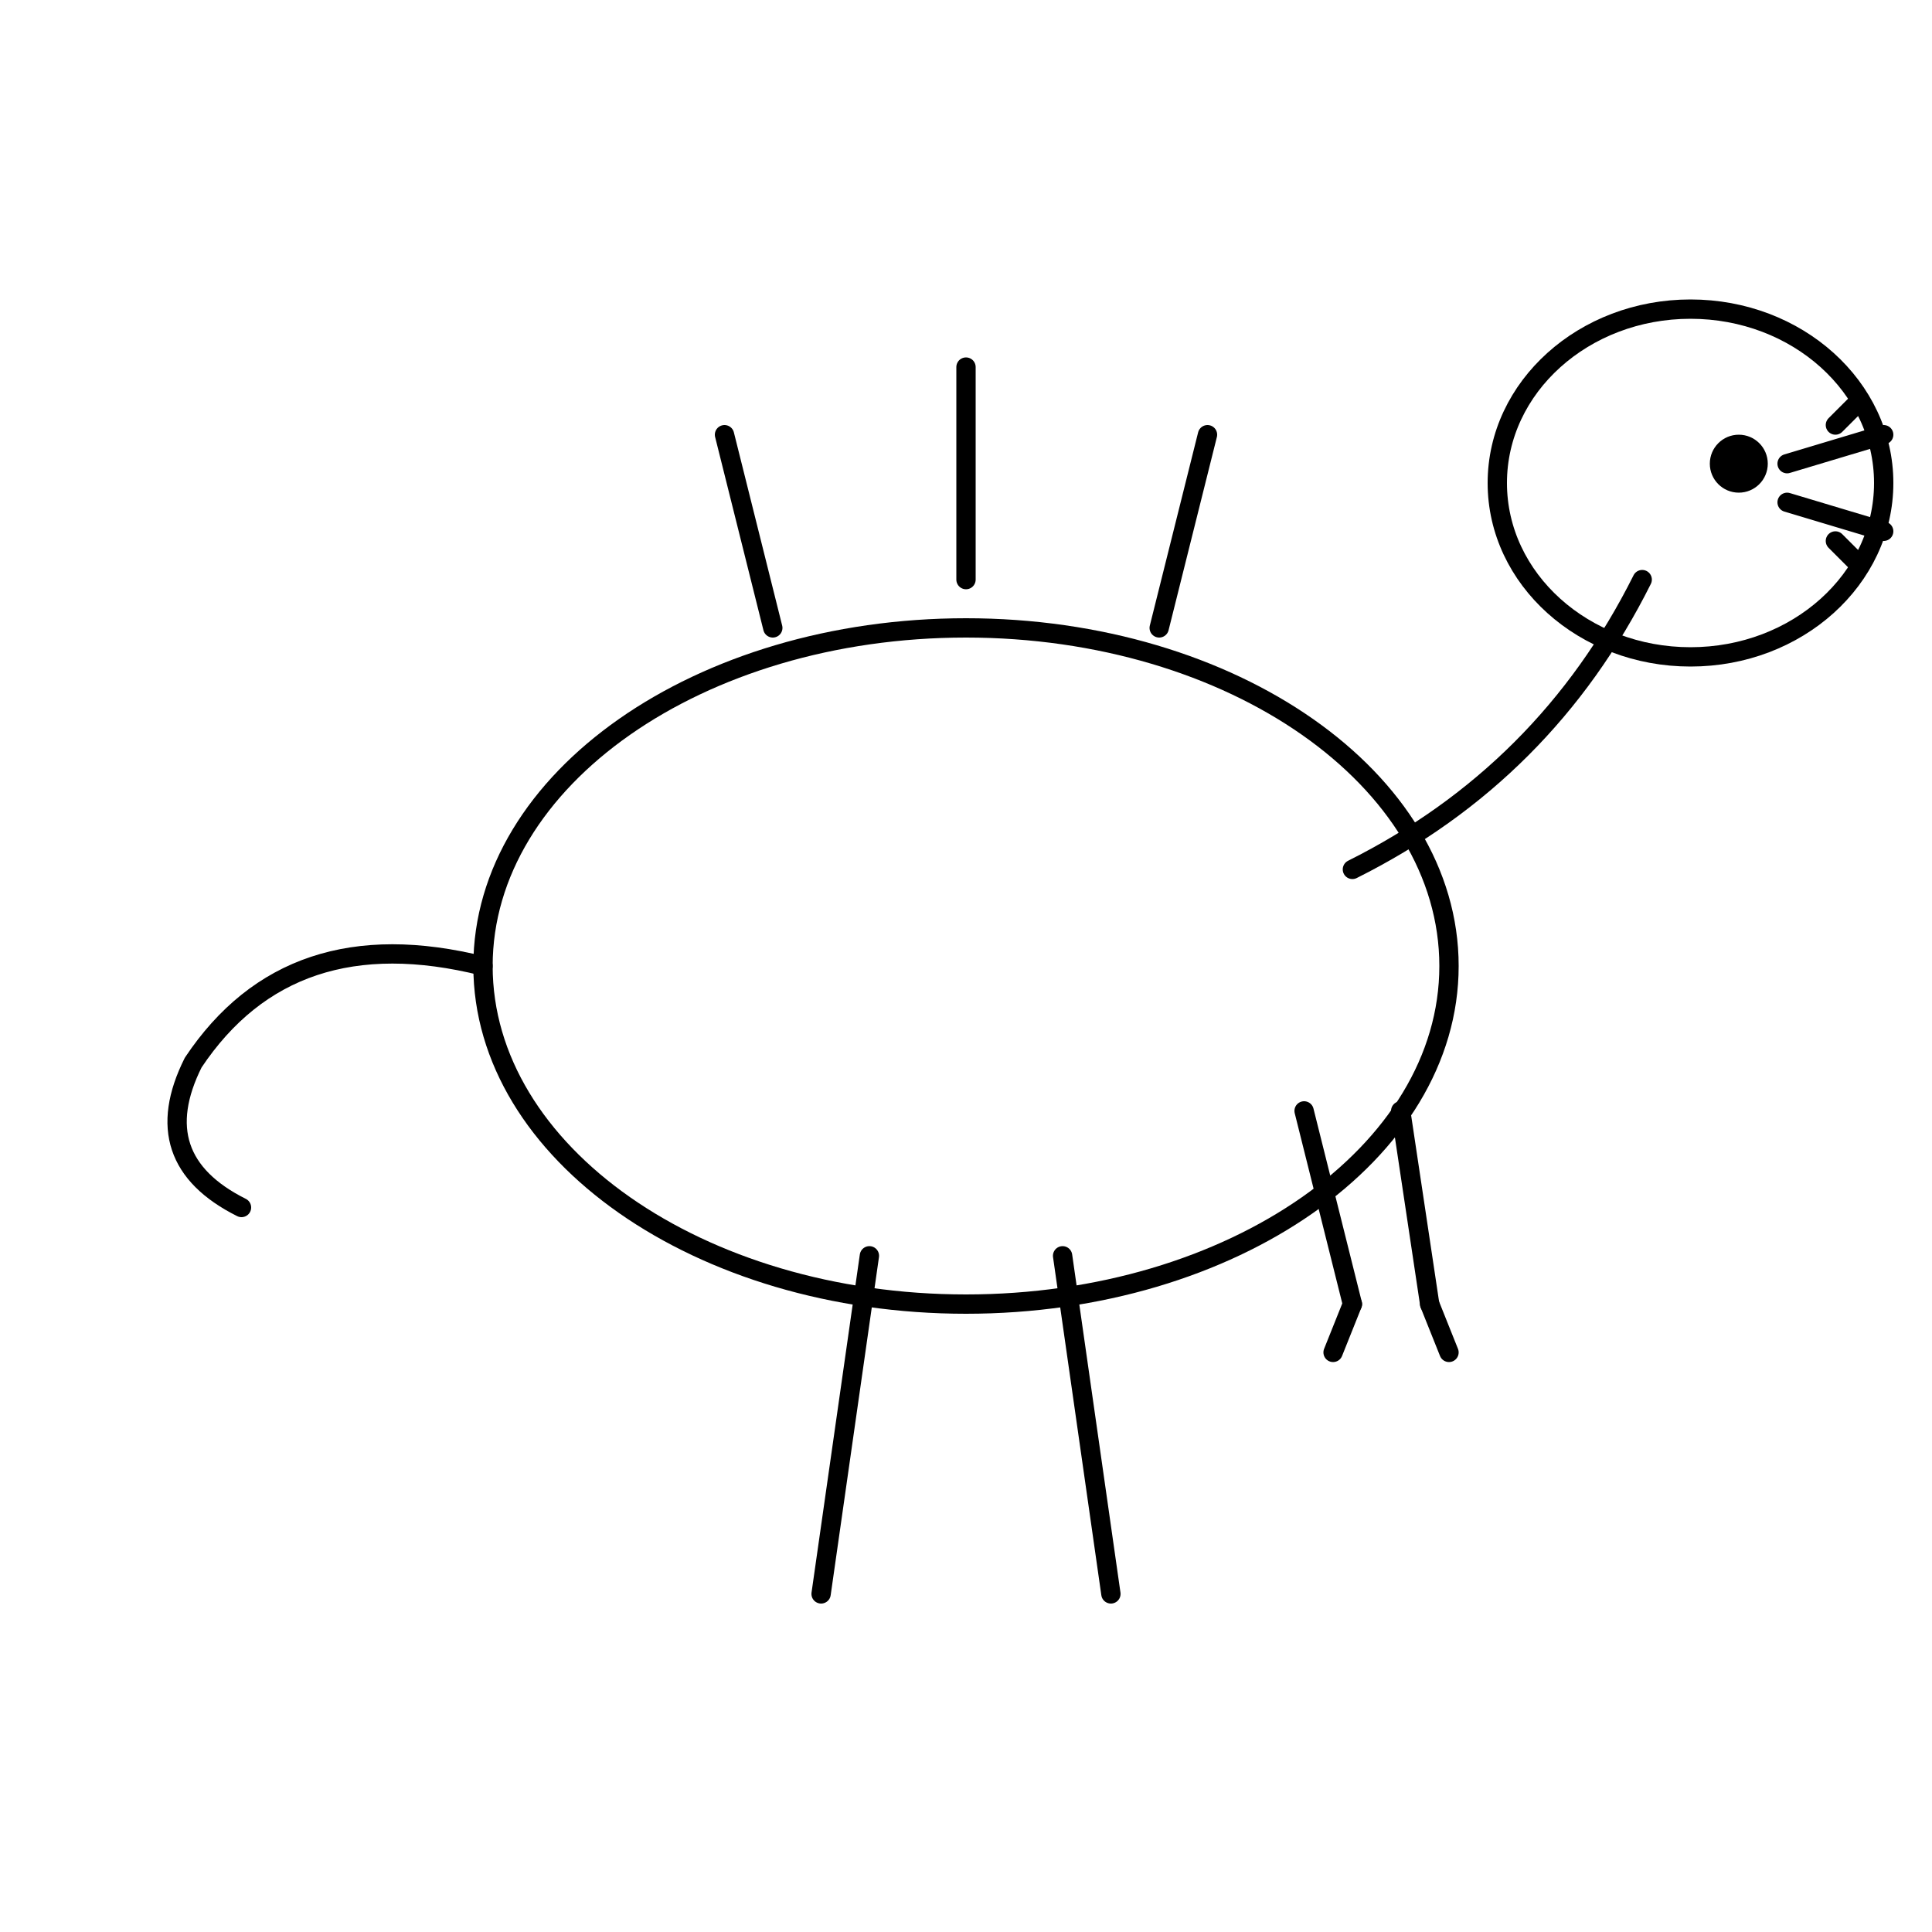
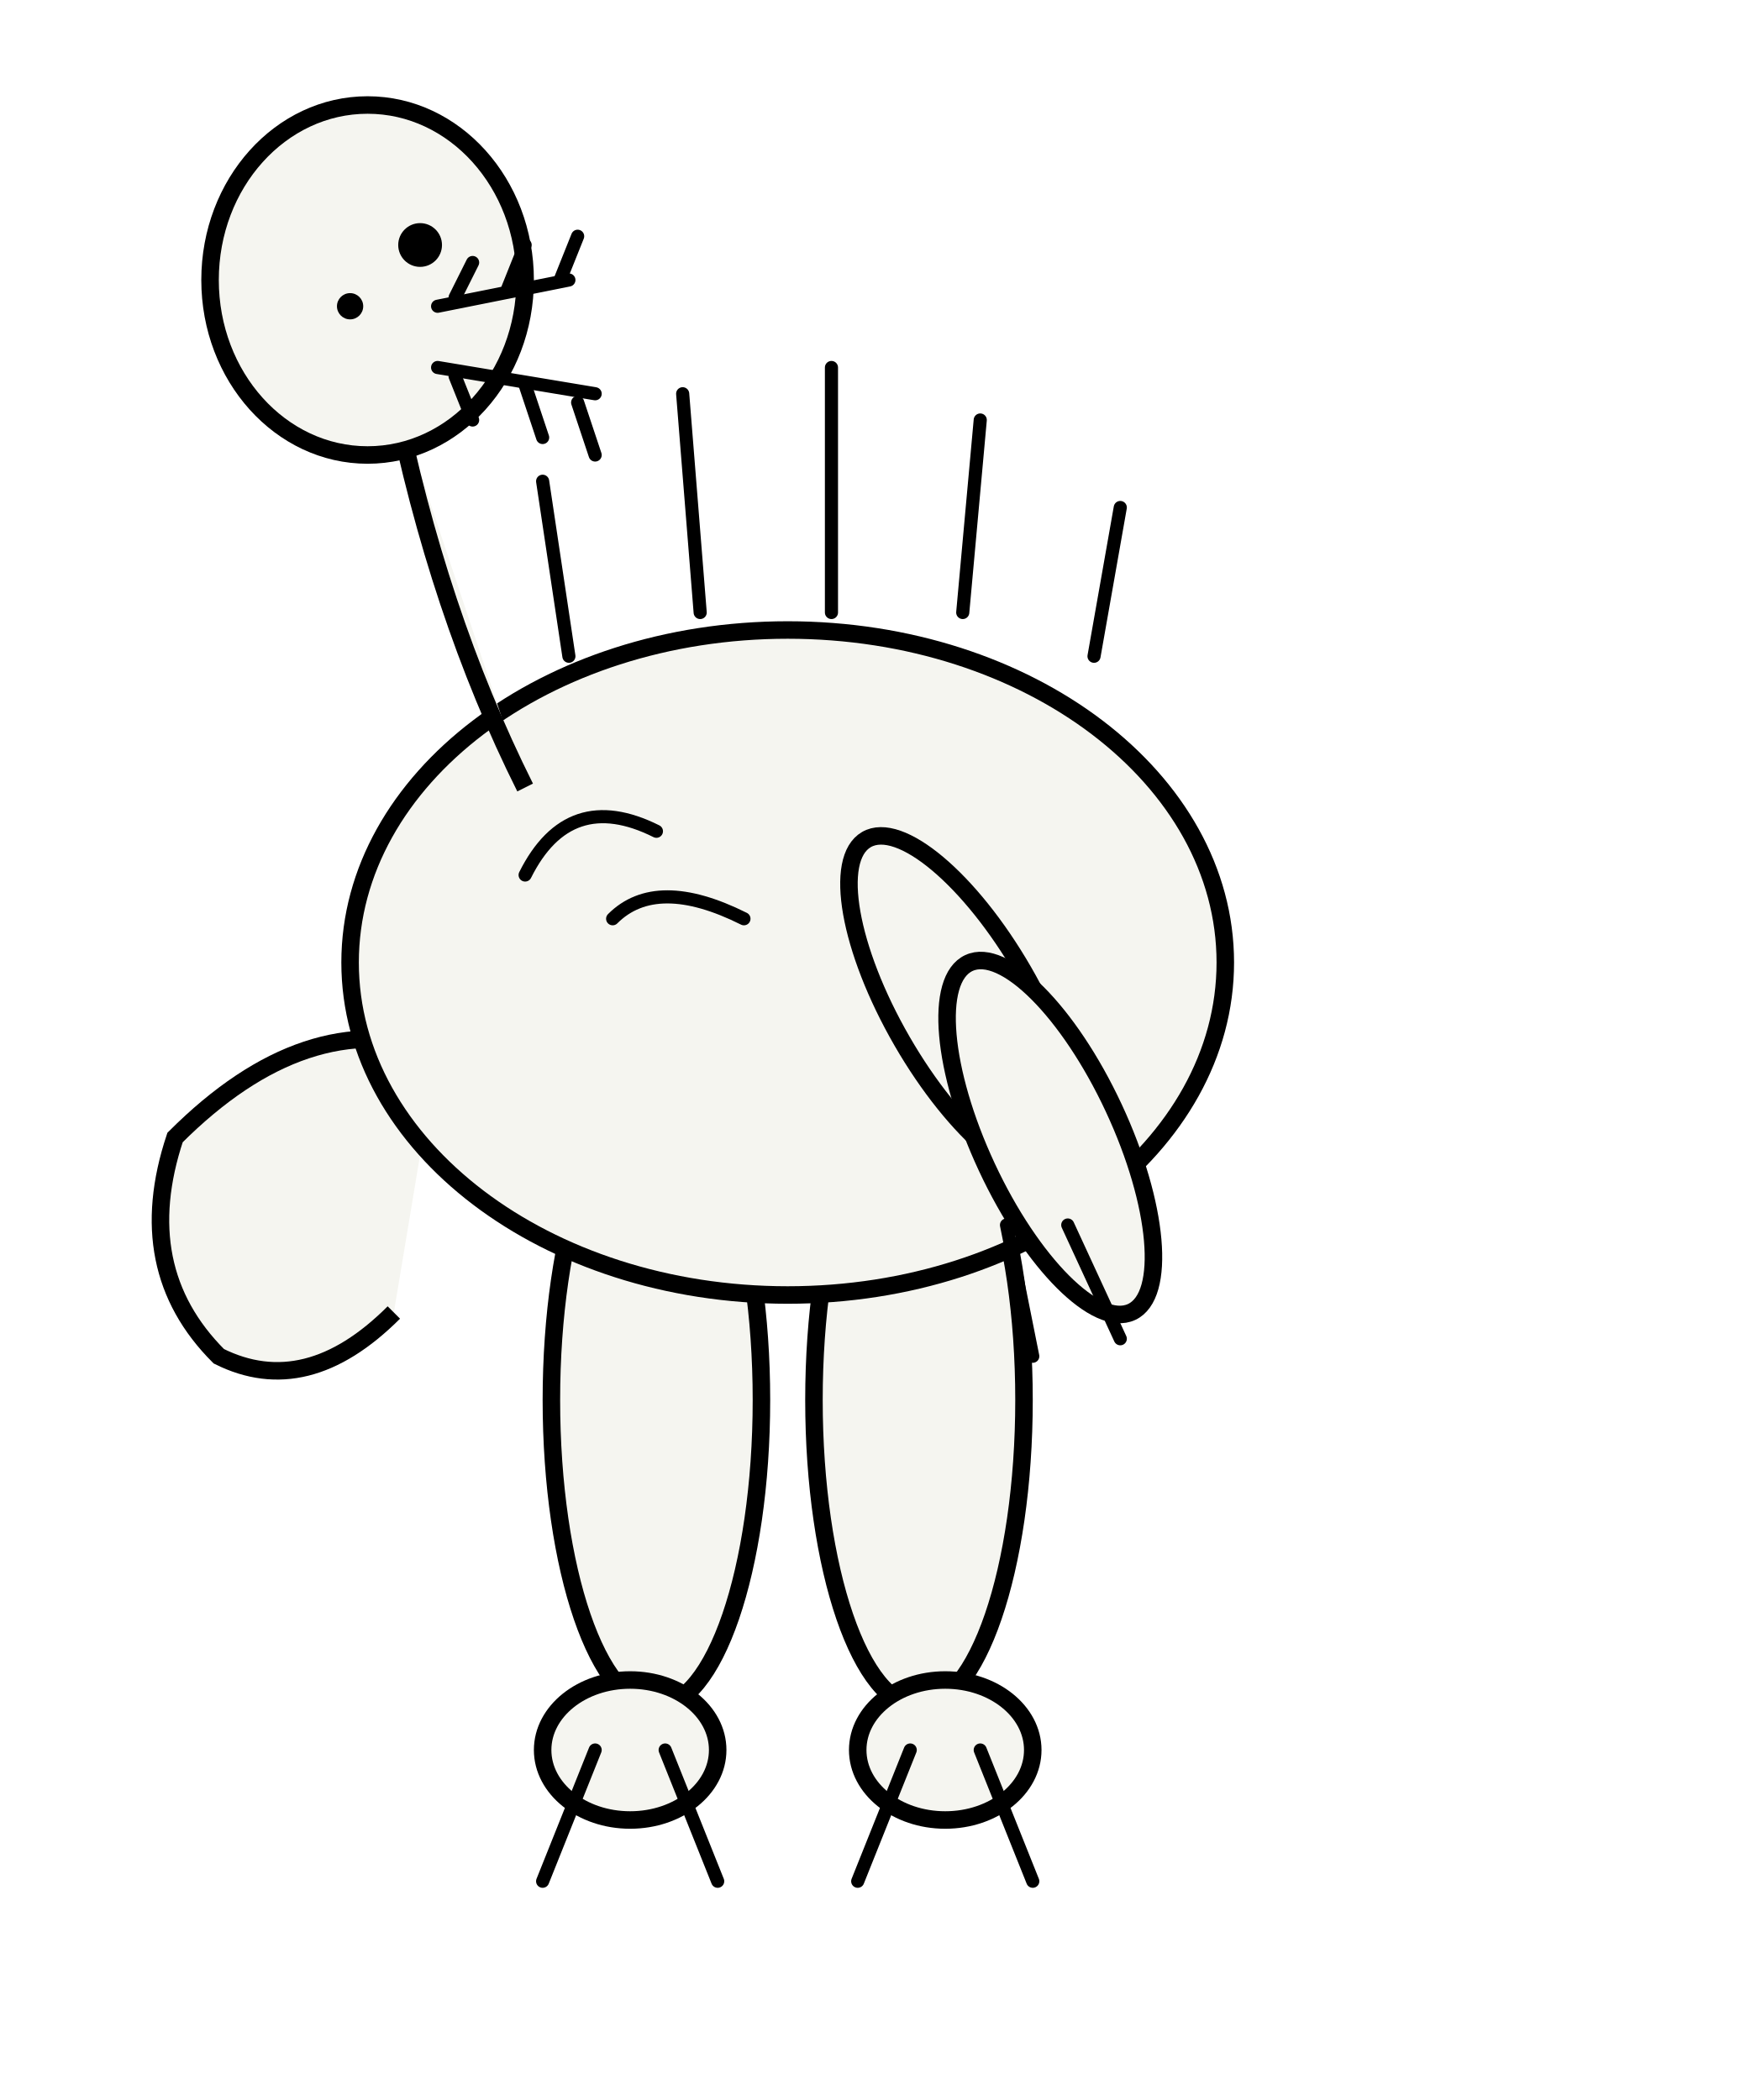
- <svg xmlns="http://www.w3.org/2000/svg" viewBox="0 0 200 200" style="background-color: #f5f5f0;">
-   <g stroke="#000" stroke-width="2" fill="none" stroke-linecap="round" stroke-linejoin="round">
-     <ellipse cx="100" cy="100" rx="50" ry="35" />
-     <path d="M 140 90 Q 160 80 170 60" />
-     <ellipse cx="175" cy="50" rx="20" ry="18" />
-     <path d="M 185 48 L 195 45 M 185 52 L 195 55" />
-     <circle cx="180" cy="48" r="2" fill="#000" />
-     <line x1="190" y1="44" x2="192" y2="42" />
-     <line x1="190" y1="56" x2="192" y2="58" />
-     <path d="M 50 100 Q 30 95 20 110 Q 15 120 25 125" />
-     <path d="M 90 130 L 85 165" />
-     <path d="M 110 130 L 115 165" />
-     <path d="M 135 115 L 140 135" />
-     <path d="M 145 115 L 148 135" />
-     <path d="M 140 135 L 138 140" />
-     <path d="M 148 135 L 150 140" />
-     <line x1="80" y1="65" x2="75" y2="45" />
-     <line x1="100" y1="60" x2="100" y2="38" />
-     <line x1="120" y1="65" x2="125" y2="45" />
+ <svg xmlns="http://www.w3.org/2000/svg" viewBox="0 0 200 240" style="background-color: #f5f5f0;">
+   <defs>
+     <style>
+       .dino-outline { stroke: #000; stroke-width: 1.5; fill: none; stroke-linecap: round; stroke-linejoin: round; }
+       .dino-body { stroke: #000; stroke-width: 2; fill: #f5f5f0; }
+     </style>
+   </defs>
+   <g>
+     <path d="M 50 120 Q 35 115 20 130 Q 15 145 25 155 Q 35 160 45 150" class="dino-body" />
+     <ellipse cx="75" cy="160" rx="12" ry="35" class="dino-body" />
+     <ellipse cx="105" cy="160" rx="12" ry="35" class="dino-body" />
+     <ellipse cx="72" cy="200" rx="10" ry="8" class="dino-body" />
+     <ellipse cx="108" cy="200" rx="10" ry="8" class="dino-body" />
+     <line x1="68" y1="200" x2="62" y2="215" class="dino-outline" stroke-width="2" />
+     <line x1="76" y1="200" x2="82" y2="215" class="dino-outline" stroke-width="2" />
+     <line x1="104" y1="200" x2="98" y2="215" class="dino-outline" stroke-width="2" />
+     <line x1="112" y1="200" x2="118" y2="215" class="dino-outline" stroke-width="2" />
+     <ellipse cx="90" cy="110" rx="50" ry="38" class="dino-body" />
+     <path d="M 60 100 Q 65 90 75 95" class="dino-outline" />
+     <ellipse cx="110" cy="115" rx="8" ry="22" transform="rotate(-30 110 115)" class="dino-body" />
+     <ellipse cx="120" cy="130" rx="8" ry="22" transform="rotate(-25 120 130)" class="dino-body" />
+     <line x1="115" y1="140" x2="118" y2="155" class="dino-outline" stroke-width="1.5" />
+     <line x1="122" y1="140" x2="128" y2="153" class="dino-outline" stroke-width="1.5" />
+     <path d="M 60 90 Q 50 70 45 45" class="dino-body" stroke-width="2.2" />
+     <ellipse cx="42" cy="32" rx="18" ry="20" class="dino-body" />
+     <path d="M 50 35 L 65 32" class="dino-outline" stroke-width="2" />
+     <path d="M 50 42 L 68 45" class="dino-outline" stroke-width="2" />
+     <line x1="52" y1="34" x2="54" y2="30" class="dino-outline" stroke-width="1" />
+     <line x1="58" y1="33" x2="60" y2="28" class="dino-outline" stroke-width="1" />
+     <line x1="64" y1="32" x2="66" y2="27" class="dino-outline" stroke-width="1" />
+     <line x1="52" y1="43" x2="54" y2="48" class="dino-outline" stroke-width="1" />
+     <line x1="60" y1="44" x2="62" y2="50" class="dino-outline" stroke-width="1" />
+     <line x1="66" y1="46" x2="68" y2="52" class="dino-outline" stroke-width="1" />
+     <circle cx="48" cy="28" r="2.5" fill="#000" />
+     <circle cx="40" cy="35" r="1.5" fill="#000" />
+     <path d="M 65 75 L 62 55" class="dino-outline" stroke-width="2.2" />
+     <path d="M 80 70 L 78 45" class="dino-outline" stroke-width="2.5" />
+     <path d="M 95 70 L 95 42" class="dino-outline" stroke-width="2.5" />
+     <path d="M 110 70 L 112 48" class="dino-outline" stroke-width="2.2" />
+     <path d="M 125 75 L 128 58" class="dino-outline" stroke-width="2" />
+     <path d="M 70 105 Q 75 100 85 105" class="dino-outline" stroke-width="1" />
  </g>
</svg>
